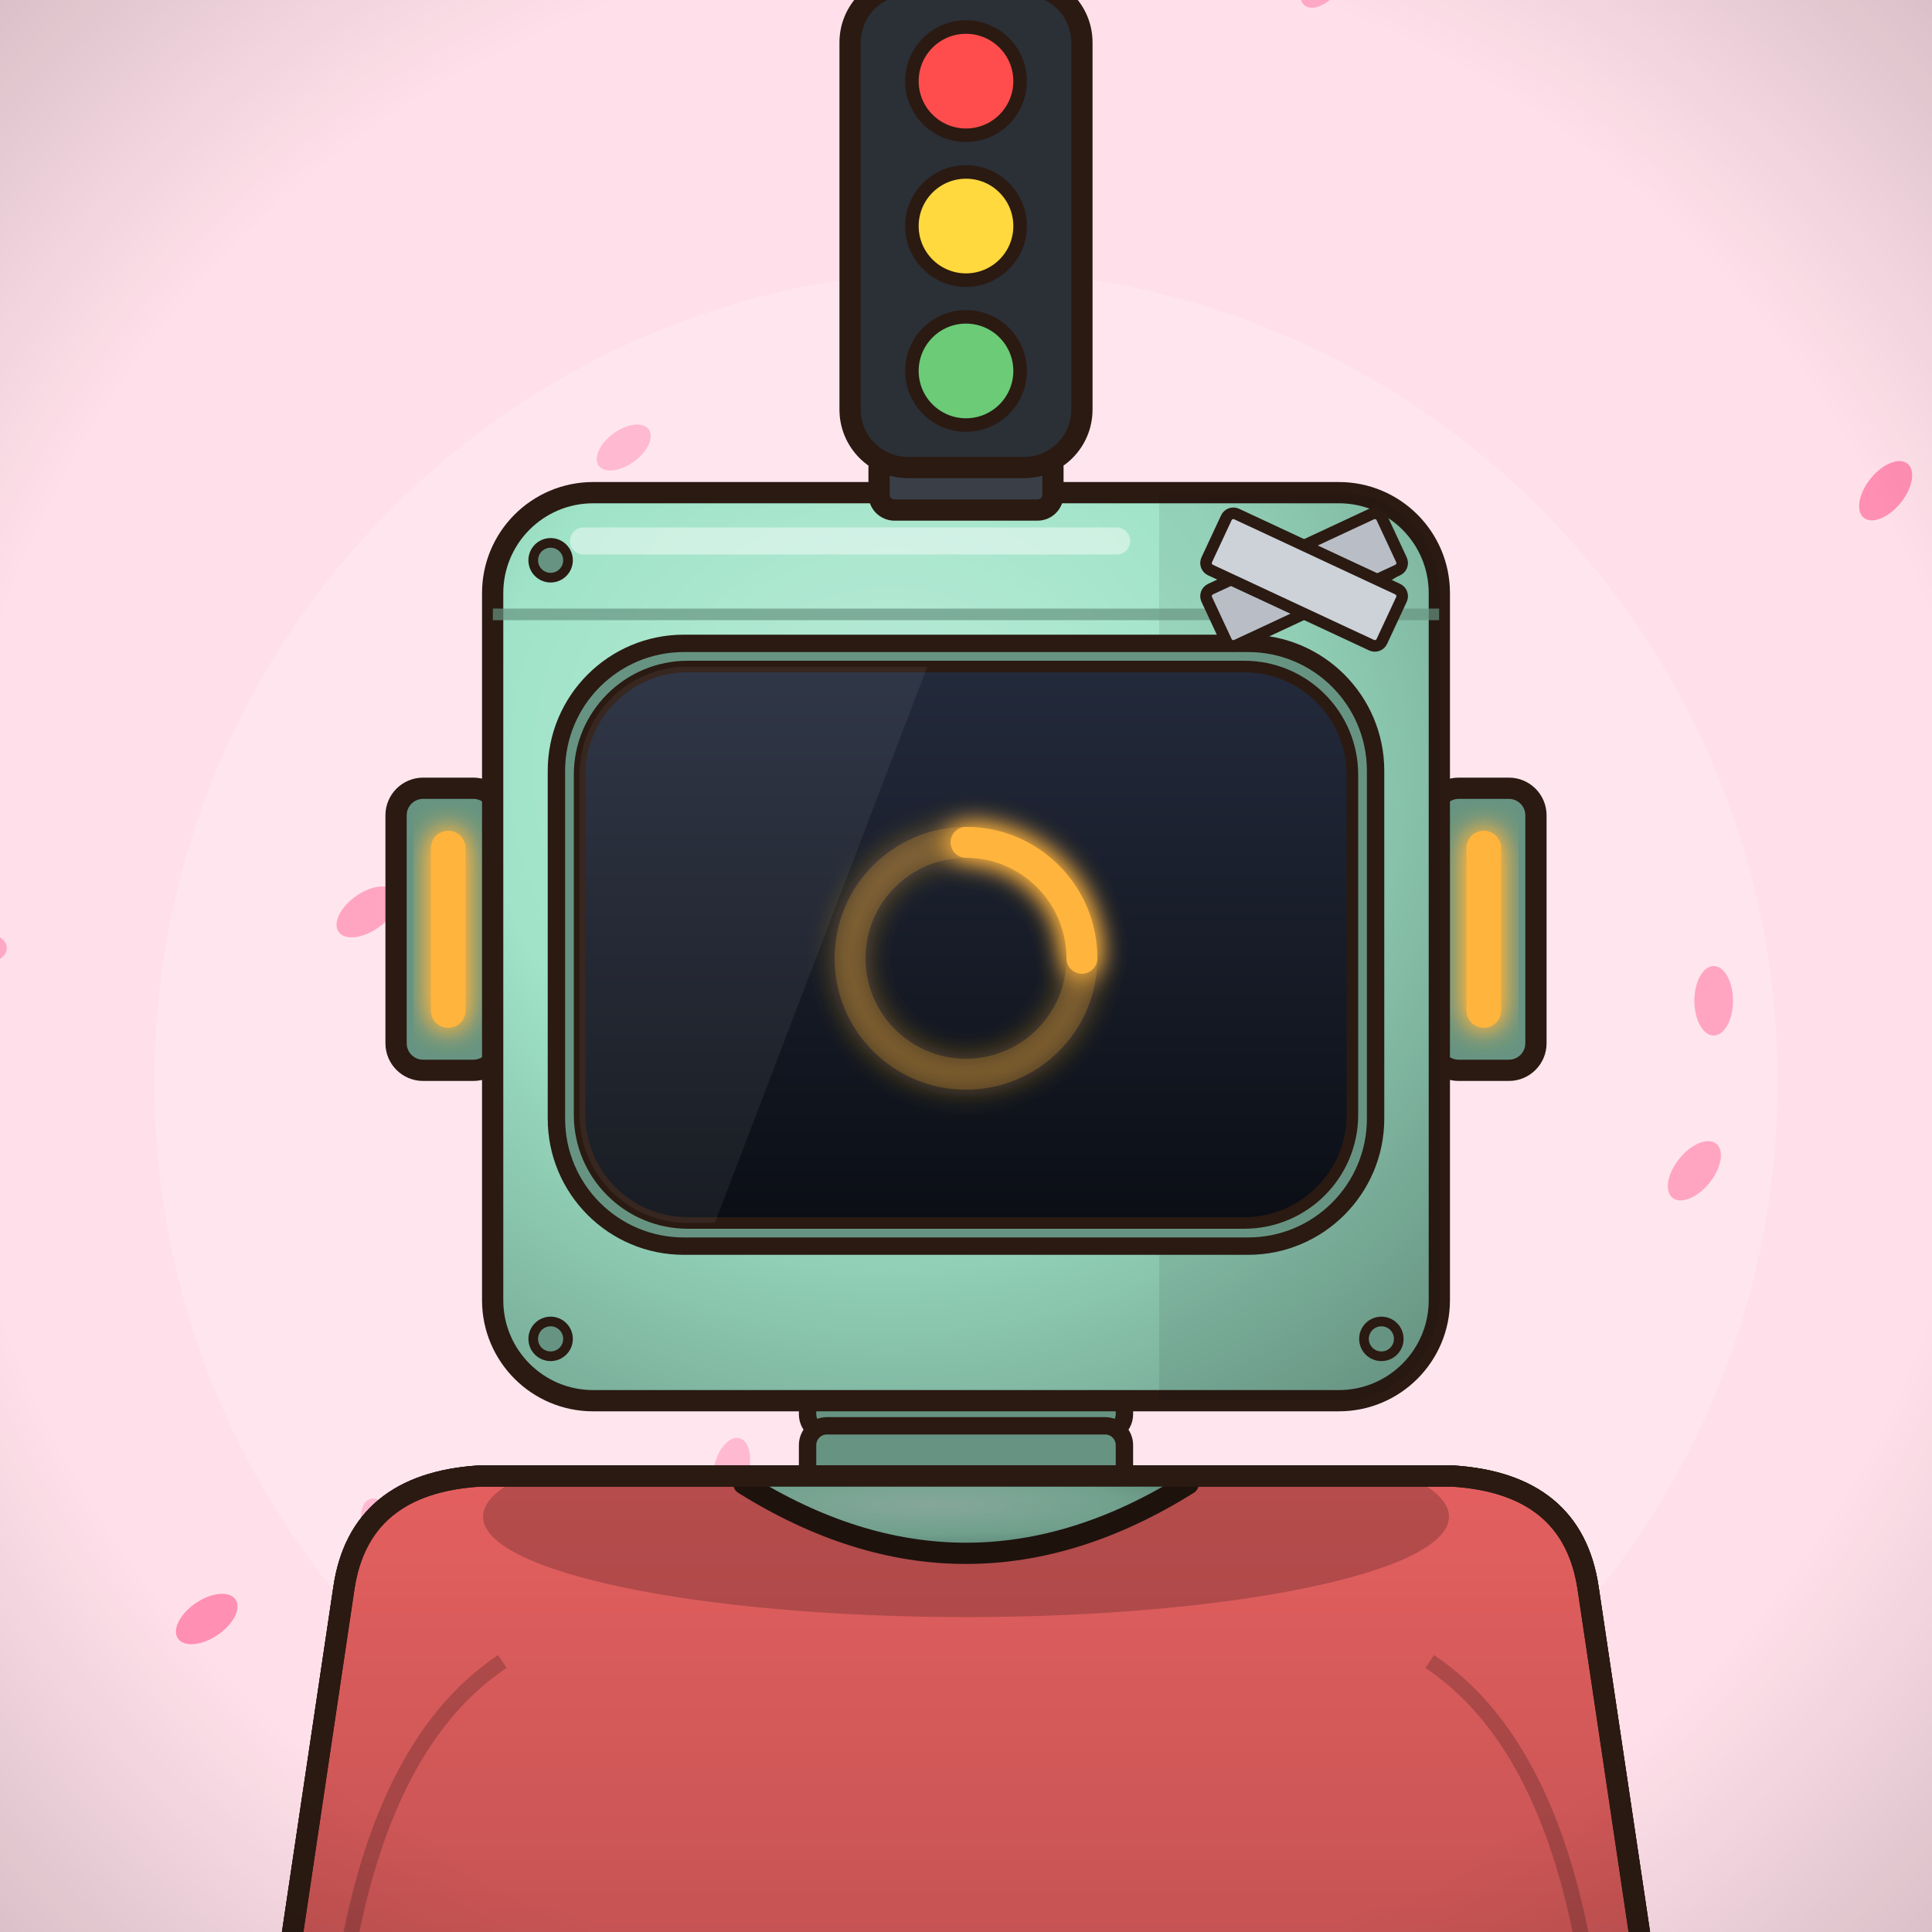
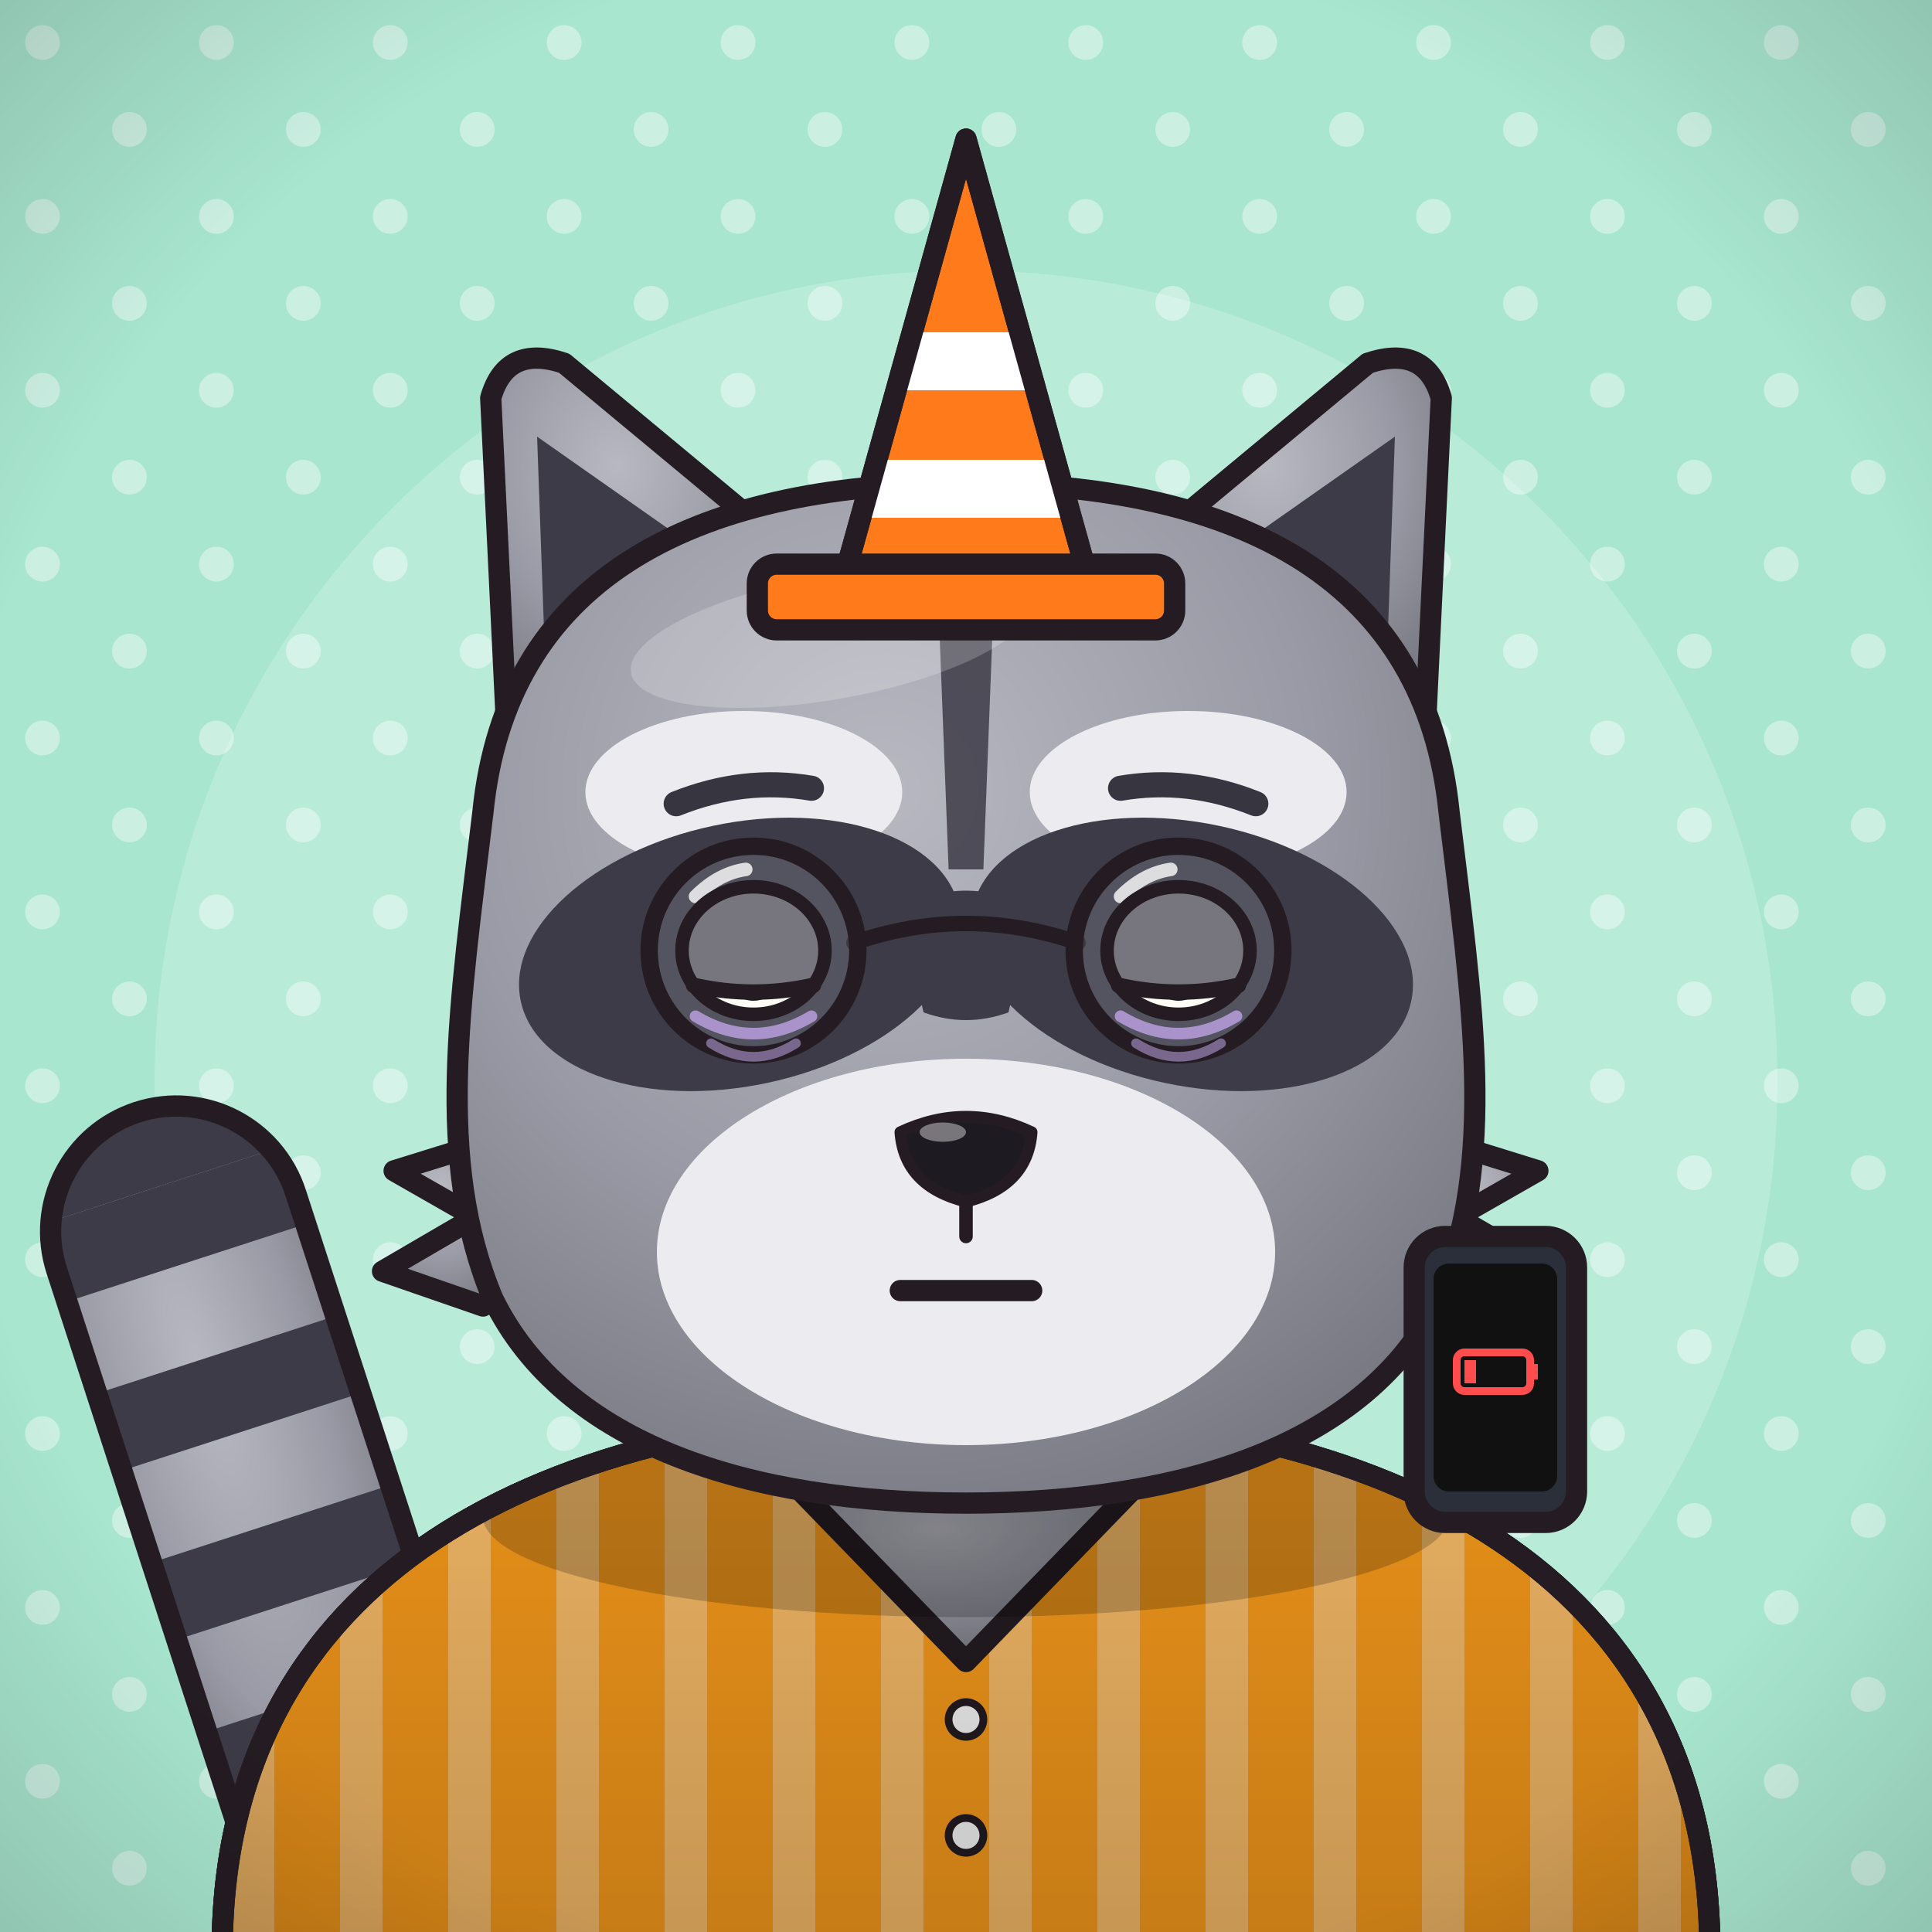
<svg xmlns="http://www.w3.org/2000/svg" viewBox="0 0 1000 1000" width="1000" height="1000">
  <defs>
    <clipPath id="bodyclip">
-       <path d="M150 1010 L178 822 Q186 768 248 764 L752 764 Q814 768 822 822 L850 1010 Z" />
+       <path d="M115 1010 C115 815 280 730 500 730 C720 730 885 815 885 1010 Z" />
    </clipPath>
    <radialGradient id="fs" cx=".42" cy=".3" r=".85">
-       <stop offset="0" stop-color="#bcebd9" />
-       <stop offset=".5" stop-color="#9fe3c8" />
-       <stop offset="1" stop-color="#72a390" />
+       <stop offset="0" stop-color="#b8b8c1" />
+       <stop offset=".5" stop-color="#9a9aa6" />
+       <stop offset="1" stop-color="#6f6f78" />
    </radialGradient>
-     <filter id="led" x="-50%" y="-50%" width="200%" height="200%">
-       <feGaussianBlur stdDeviation="7" result="b" />
-       <feMerge>
-         <feMergeNode in="b" />
-         <feMergeNode in="b" />
-         <feMergeNode in="SourceGraphic" />
-       </feMerge>
-     </filter>
-     <linearGradient id="visor" x1="0" y1="0" x2="0" y2="1">
-       <stop offset="0" stop-color="#232a3b" />
-       <stop offset="1" stop-color="#0b0e15" />
-     </linearGradient>
-     <clipPath id="visorclip">
-       <rect x="300" y="345" width="400" height="288" rx="56" />
-     </clipPath>
-     <clipPath id="headclip">
-       <rect x="255" y="255" width="490" height="470" rx="52" />
-     </clipPath>
    <linearGradient id="bodyshade" x1="0" y1="0" x2="0" y2="1">
      <stop offset=".55" stop-color="#000" stop-opacity="0" />
      <stop offset="1" stop-color="#000" stop-opacity=".22" />
    </linearGradient>
+     <clipPath id="eye0">
+       <ellipse cx="390" cy="492" rx="37" ry="33" />
+     </clipPath>
+     <clipPath id="eye1">
+       <ellipse cx="610" cy="492" rx="37" ry="33" />
+     </clipPath>
+     <clipPath id="tailclip">
+       <rect x="105" y="560" width="130" height="460" rx="65" />
+     </clipPath>
+     <pattern id="pat" width="90" height="90" patternUnits="userSpaceOnUse">
+       <circle cx="22" cy="22" r="9" fill="#fff" />
+       <circle cx="67" cy="67" r="9" fill="#fff" />
+     </pattern>
    <radialGradient id="vig" r=".75">
      <stop offset=".7" stop-color="#000" stop-opacity="0" />
      <stop offset="1" stop-color="#000" stop-opacity=".18" />
    </radialGradient>
  </defs>
-   <rect width="1000" height="1000" fill="#ffe0ea" />
-   <ellipse cx="57" cy="340" rx="16" ry="9" fill="#ff9fbf" opacity=".85" transform="rotate(138 4 32)" />
-   <ellipse cx="141" cy="724" rx="16" ry="9" fill="#ff9fbf" opacity=".85" transform="rotate(152 149 53)" />
-   <ellipse cx="458" cy="183" rx="16" ry="9" fill="#ff9fbf" opacity=".85" transform="rotate(105 197 441)" />
-   <ellipse cx="927" cy="808" rx="16" ry="9" fill="#ff9fbf" opacity=".85" transform="rotate(39 543 523)" />
-   <ellipse cx="622" cy="921" rx="16" ry="9" fill="#ff9fbf" opacity=".85" transform="rotate(121 78 252)" />
-   <ellipse cx="529" cy="589" rx="16" ry="9" fill="#ff9fbf" opacity=".85" transform="rotate(153 576 592)" />
-   <ellipse cx="577" cy="516" rx="16" ry="9" fill="#ff9fbf" opacity=".85" transform="rotate(69 187 377)" />
-   <ellipse cx="214" cy="69" rx="16" ry="9" fill="#ff9fbf" opacity=".85" transform="rotate(144 242 168)" />
-   <ellipse cx="181" cy="338" rx="16" ry="9" fill="#ff9fbf" opacity=".85" transform="rotate(98 604 159)" />
-   <ellipse cx="802" cy="851" rx="16" ry="9" fill="#ff9fbf" opacity=".85" transform="rotate(25 256 810)" />
-   <ellipse cx="515" cy="932" rx="16" ry="9" fill="#ff9fbf" opacity=".85" transform="rotate(93 828 678)" />
-   <ellipse cx="517" cy="998" rx="16" ry="9" fill="#ff9fbf" opacity=".85" transform="rotate(2 603 370)" />
-   <ellipse cx="666" cy="845" rx="16" ry="9" fill="#ff9fbf" opacity=".85" transform="rotate(120 526 874)" />
-   <ellipse cx="654" cy="936" rx="16" ry="9" fill="#ff9fbf" opacity=".85" transform="rotate(89 249 289)" />
-   <ellipse cx="699" cy="149" rx="16" ry="9" fill="#ff9fbf" opacity=".85" transform="rotate(164 628 386)" />
-   <ellipse cx="350" cy="651" rx="16" ry="9" fill="#ff9fbf" opacity=".85" transform="rotate(112 138 132)" />
-   <ellipse cx="686" cy="474" rx="16" ry="9" fill="#ff9fbf" opacity=".85" transform="rotate(129 801 232)" />
-   <ellipse cx="540" cy="900" rx="16" ry="9" fill="#ff9fbf" opacity=".85" transform="rotate(121 776 668)" />
-   <ellipse cx="835" cy="973" rx="16" ry="9" fill="#ff9fbf" opacity=".85" transform="rotate(123 108 426)" />
-   <ellipse cx="410" cy="729" rx="16" ry="9" fill="#ff9fbf" opacity=".85" transform="rotate(34 938 406)" />
-   <ellipse cx="949" cy="862" rx="16" ry="9" fill="#ff9fbf" opacity=".85" transform="rotate(61 32 365)" />
-   <ellipse cx="892" cy="541" rx="16" ry="9" fill="#ff9fbf" opacity=".85" transform="rotate(179 440 512)" />
-   <ellipse cx="877" cy="606" rx="18" ry="10" fill="#ff8fb3" transform="rotate(129 877 606)" />
-   <ellipse cx="887" cy="518" rx="18" ry="10" fill="#ff8fb3" transform="rotate(90 887 518)" />
-   <ellipse cx="760" cy="806" rx="18" ry="10" fill="#ff8fb3" transform="rotate(118 760 806)" />
-   <ellipse cx="595" cy="403" rx="18" ry="10" fill="#ff8fb3" transform="rotate(32 595 403)" />
-   <ellipse cx="976" cy="254" rx="18" ry="10" fill="#ff8fb3" transform="rotate(129 976 254)" />
-   <ellipse cx="107" cy="838" rx="18" ry="10" fill="#ff8fb3" transform="rotate(146 107 838)" />
-   <ellipse cx="190" cy="472" rx="18" ry="10" fill="#ff8fb3" transform="rotate(145 190 472)" />
-   <ellipse cx="178" cy="943" rx="18" ry="10" fill="#ff8fb3" transform="rotate(169 178 943)" />
-   <ellipse cx="442" cy="804" rx="18" ry="10" fill="#ff8fb3" transform="rotate(36 442 804)" />
-   <ellipse cx="587" cy="487" rx="18" ry="10" fill="#ff8fb3" transform="rotate(52 587 487)" />
+   <rect width="1000" height="1000" fill="#a8e6cf" />
+   <rect width="1000" height="1000" fill="url(#pat)" opacity=".4" />
  <circle cx="500" cy="560" r="420" fill="#fff" opacity=".2" />
-   <rect x="418" y="712" width="164" height="30" rx="10" fill="#679482" stroke="#2a1a12" stroke-width="9" stroke-linejoin="round" stroke-linecap="round" />
-   <rect x="418" y="738" width="164" height="30" rx="10" fill="#679482" stroke="#2a1a12" stroke-width="9" stroke-linejoin="round" stroke-linecap="round" />
-   <path d="M150 1010 L178 822 Q186 768 248 764 L752 764 Q814 768 822 822 L850 1010 Z" fill="url(#fs)" stroke="#2a1a12" stroke-width="11" stroke-linejoin="round" stroke-linecap="round" />
+   <g transform="rotate(-18 170 880)">
+     <rect x="105" y="560" width="130" height="460" rx="65" fill="url(#fs)" />
+     <g clip-path="url(#tailclip)">
+       <rect x="95" y="600" width="150" height="42" fill="#3d3b47" />
+       <rect x="95" y="692" width="150" height="42" fill="#3d3b47" />
+       <rect x="95" y="784" width="150" height="42" fill="#3d3b47" />
+       <rect x="95" y="876" width="150" height="42" fill="#3d3b47" />
+       <rect x="95" y="968" width="150" height="42" fill="#3d3b47" />
+       <rect x="95" y="550" width="150" height="50" fill="#3d3b47" />
+     </g>
+     <rect x="105" y="560" width="130" height="460" rx="65" fill="none" stroke="#241c22" stroke-width="11" stroke-linejoin="round" stroke-linecap="round" />
+   </g>
+   <path d="M115 1010 C115 815 280 730 500 730 C720 730 885 815 885 1010 Z" fill="url(#fs)" stroke="#241c22" stroke-width="11" stroke-linejoin="round" stroke-linecap="round" />
  <g clip-path="url(#bodyclip)">
-     <rect x="590" y="760" width="400" height="300" fill="#000" opacity=".08" />
-     <path d="M300 800 L300 1010 M700 800 L700 1010" stroke="#679482" stroke-width="6" opacity=".6" />
+     <ellipse cx="500" cy="985" rx="230" ry="165" fill="#ecebef" opacity=".75" />
  </g>
-   <circle cx="235" cy="835" r="16" fill="#679482" stroke="#2a1a12" stroke-width="6" stroke-linejoin="round" stroke-linecap="round" />
-   <circle cx="765" cy="835" r="16" fill="#679482" stroke="#2a1a12" stroke-width="6" stroke-linejoin="round" stroke-linecap="round" />
-   <rect x="398" y="830" width="204" height="124" rx="22" fill="#e4f7f0" stroke="#2a1a12" stroke-width="9" stroke-linejoin="round" stroke-linecap="round" />
-   <circle cx="448" cy="892" r="18" fill="#ff8fc7" stroke="#2a1a12" stroke-width="6" stroke-linejoin="round" stroke-linecap="round" />
-   <circle cx="500" cy="892" r="18" fill="#ffd93d" stroke="#2a1a12" stroke-width="6" stroke-linejoin="round" stroke-linecap="round" />
-   <circle cx="552" cy="892" r="18" fill="#6bcb77" stroke="#2a1a12" stroke-width="6" stroke-linejoin="round" stroke-linecap="round" />
  <g clip-path="url(#bodyclip)">
-     <rect width="1000" height="1000" fill="#ff6b6b" />
-     <path d="M180 1010 Q200 900 260 860" fill="none" stroke="#cc5656" stroke-width="8" />
-     <path d="M820 1010 Q800 900 740 860" fill="none" stroke="#cc5656" stroke-width="8" />
+     <rect width="1000" height="1000" fill="#ff9f1c" />
+     <rect x="120" y="700" width="22" height="330" fill="#fff" opacity=".35" />
+     <rect x="176" y="700" width="22" height="330" fill="#fff" opacity=".35" />
+     <rect x="232" y="700" width="22" height="330" fill="#fff" opacity=".35" />
+     <rect x="288" y="700" width="22" height="330" fill="#fff" opacity=".35" />
+     <rect x="344" y="700" width="22" height="330" fill="#fff" opacity=".35" />
+     <rect x="400" y="700" width="22" height="330" fill="#fff" opacity=".35" />
+     <rect x="456" y="700" width="22" height="330" fill="#fff" opacity=".35" />
+     <rect x="512" y="700" width="22" height="330" fill="#fff" opacity=".35" />
+     <rect x="568" y="700" width="22" height="330" fill="#fff" opacity=".35" />
+     <rect x="624" y="700" width="22" height="330" fill="#fff" opacity=".35" />
+     <rect x="680" y="700" width="22" height="330" fill="#fff" opacity=".35" />
+     <rect x="736" y="700" width="22" height="330" fill="#fff" opacity=".35" />
+     <rect x="792" y="700" width="22" height="330" fill="#fff" opacity=".35" />
+     <rect x="848" y="700" width="22" height="330" fill="#fff" opacity=".35" />
  </g>
-   <path d="M150 1010 L178 822 Q186 768 248 764 L752 764 Q814 768 822 822 L850 1010 Z" fill="none" stroke="#2a1a12" stroke-width="11" stroke-linejoin="round" stroke-linecap="round" />
-   <path d="M385 768 Q500 840 615 768" fill="url(#fs)" stroke="#2a1a12" stroke-width="11" stroke-linejoin="round" stroke-linecap="round" />
+   <path d="M115 1010 C115 815 280 730 500 730 C720 730 885 815 885 1010 Z" fill="none" stroke="#241c22" stroke-width="11" stroke-linejoin="round" stroke-linecap="round" />
+   <path d="M405 762 L500 860 L595 762" fill="url(#fs)" stroke="#241c22" stroke-width="11" stroke-linejoin="round" stroke-linecap="round" />
+   <circle cx="500" cy="890" r="9" fill="#fff" stroke="#241c22" stroke-width="4" stroke-linejoin="round" stroke-linecap="round" />
+   <circle cx="500" cy="950" r="9" fill="#fff" stroke="#241c22" stroke-width="4" stroke-linejoin="round" stroke-linecap="round" />
  <g clip-path="url(#bodyclip)">
    <rect width="1000" height="1000" fill="url(#bodyshade)" />
    <ellipse cx="500" cy="785" rx="250" ry="52" fill="#000" opacity=".2" />
  </g>
-   <path d="M150 1010 L178 822 Q186 768 248 764 L752 764 Q814 768 822 822 L850 1010 Z" fill="none" stroke="#2a1a12" stroke-width="11" stroke-linejoin="round" stroke-linecap="round" />
-   <rect x="205" y="408" width="54" height="146" rx="14" fill="#679482" stroke="#2a1a12" stroke-width="11" stroke-linejoin="round" stroke-linecap="round" />
-   <rect x="223" y="430" width="18" height="102" rx="9" fill="#ffb43d" filter="url(#led)" />
-   <rect x="741" y="408" width="54" height="146" rx="14" fill="#679482" stroke="#2a1a12" stroke-width="11" stroke-linejoin="round" stroke-linecap="round" />
-   <rect x="759" y="430" width="18" height="102" rx="9" fill="#ffb43d" filter="url(#led)" />
-   <rect x="255" y="255" width="490" height="470" rx="52" fill="url(#fs)" stroke="#2a1a12" stroke-width="11" stroke-linejoin="round" stroke-linecap="round" />
-   <g clip-path="url(#headclip)">
-     <rect x="600" y="240" width="200" height="520" fill="#000" opacity=".08" />
-     <path d="M255 318 L745 318" stroke="#679482" stroke-width="6" opacity=".7" />
+   <path d="M115 1010 C115 815 280 730 500 730 C720 730 885 815 885 1010 Z" fill="none" stroke="#241c22" stroke-width="11" stroke-linejoin="round" stroke-linecap="round" />
+   <path d="M262 372 L254 206 Q262 178 292 188 L410 286 Z" fill="url(#fs)" stroke="#241c22" stroke-width="11" stroke-linejoin="round" stroke-linecap="round" />
+   <path d="M738 372 L746 206 Q738 178 708 188 L590 286 Z" fill="url(#fs)" stroke="#241c22" stroke-width="11" stroke-linejoin="round" stroke-linecap="round" />
+   <path d="M282 338 L278 226 L372 292 Z" fill="#3d3b47" />
+   <path d="M718 338 L722 226 L628 292 Z" fill="#3d3b47" />
+   <path d="M262 588 L204 606 L246 630 L198 658 L250 676 L270 652 Z" fill="url(#fs)" stroke="#241c22" stroke-width="11" stroke-linejoin="round" stroke-linecap="round" />
+   <path d="M738 588 L796 606 L754 630 L802 658 L750 676 L730 652 Z" fill="url(#fs)" stroke="#241c22" stroke-width="11" stroke-linejoin="round" stroke-linecap="round" />
+   <path d="M500 250 C645 250 738 302 750 420 C762 520 775 600 745 672 C708 748 612 778 500 778 C388 778 292 748 255 672 C225 600 238 520 250 420 C262 302 355 250 500 250 Z" fill="url(#fs)" stroke="#241c22" stroke-width="11" stroke-linejoin="round" stroke-linecap="round" />
+   <ellipse cx="385" cy="410" rx="82" ry="42" fill="#ecebef" />
+   <ellipse cx="615" cy="410" rx="82" ry="42" fill="#ecebef" />
+   <ellipse cx="500" cy="648" rx="160" ry="100" fill="#ecebef" />
+   <path d="M484 268 Q500 260 516 268 L509 450 L491 450 Z" fill="#3d3b47" opacity=".85" />
+   <ellipse cx="383" cy="494" rx="116" ry="68" transform="rotate(-12 383 494)" fill="#3d3b47" />
+   <ellipse cx="617" cy="494" rx="116" ry="68" transform="rotate(12 617 494)" fill="#3d3b47" />
+   <path d="M466 470 Q500 452 534 470 L522 524 Q500 532 478 524 Z" fill="#3d3b47" />
+   <ellipse cx="430" cy="330" rx="105" ry="32" fill="#fff" opacity=".2" transform="rotate(-10 430 330)" />
+   <path d="M466 586 Q500 570 534 586 Q532 614 500 622 Q468 614 466 586 Z" fill="#1e1a22" stroke="#241c22" stroke-width="6" stroke-linejoin="round" stroke-linecap="round" />
+   <ellipse cx="488" cy="586" rx="12" ry="5" fill="#fff" opacity=".4" />
+   <path d="M500 622 L500 640" stroke="#241c22" stroke-width="7" stroke-linejoin="round" stroke-linecap="round" />
+   <path d="M442 488 Q500 468 558 488" fill="none" stroke="#241c22" stroke-width="8" stroke-linejoin="round" stroke-linecap="round" />
+   <circle cx="390" cy="492" r="54" fill="#dff1ff" fill-opacity=".14" stroke="#241c22" stroke-width="9" stroke-linejoin="round" stroke-linecap="round" />
+   <path d="M360 464 q12 -12 26 -14" fill="none" stroke="#fff" stroke-width="7" stroke-linecap="round" opacity=".8" />
+   <circle cx="610" cy="492" r="54" fill="#dff1ff" fill-opacity=".14" stroke="#241c22" stroke-width="9" stroke-linejoin="round" stroke-linecap="round" />
+   <path d="M580 464 q12 -12 26 -14" fill="none" stroke="#fff" stroke-width="7" stroke-linecap="round" opacity=".8" />
+   <path d="M466 668 L534 668" fill="none" stroke="#241c22" stroke-width="11" stroke-linejoin="round" stroke-linecap="round" />
+   <path d="M350 416 Q385 402 420 408" fill="none" stroke="#373540" stroke-width="13" stroke-linecap="round" />
+   <path d="M580 408 Q615 402 650 416" fill="none" stroke="#373540" stroke-width="13" stroke-linecap="round" />
+   <ellipse cx="390" cy="492" rx="37" ry="33" fill="#fffdf6" />
+   <circle cx="390" cy="504" r="14" fill="#1e1a22" />
+   <circle cx="394.9" cy="498.4" r="4.48" fill="#fff" />
+   <g clip-path="url(#eye0)">
+     <rect x="351" y="457" width="78" height="53" fill="#77767e" />
  </g>
-   <rect x="295" y="273" width="290" height="14" rx="7" fill="#fff" opacity=".45" />
-   <circle cx="285" cy="290" r="9" fill="#679482" stroke="#2a1a12" stroke-width="5" stroke-linejoin="round" stroke-linecap="round" />
-   <circle cx="715" cy="290" r="9" fill="#679482" stroke="#2a1a12" stroke-width="5" stroke-linejoin="round" stroke-linecap="round" />
-   <circle cx="285" cy="693" r="9" fill="#679482" stroke="#2a1a12" stroke-width="5" stroke-linejoin="round" stroke-linecap="round" />
-   <circle cx="715" cy="693" r="9" fill="#679482" stroke="#2a1a12" stroke-width="5" stroke-linejoin="round" stroke-linecap="round" />
-   <rect x="288" y="333" width="424" height="312" rx="66" fill="#679482" stroke="#2a1a12" stroke-width="9" stroke-linejoin="round" stroke-linecap="round" />
-   <rect x="300" y="345" width="400" height="288" rx="56" fill="url(#visor)" stroke="#2a1a12" stroke-width="6" stroke-linejoin="round" stroke-linecap="round" />
-   <g clip-path="url(#visorclip)">
-     <path d="M300 345 L480 345 L370 633 L300 633 Z" fill="#fff" opacity=".06" />
+   <path d="M359 510 Q390 517 421 510" fill="none" stroke="#241c22" stroke-width="8" stroke-linejoin="round" stroke-linecap="round" />
+   <ellipse cx="390" cy="492" rx="37" ry="33" fill="none" stroke="#241c22" stroke-width="7" stroke-linejoin="round" stroke-linecap="round" />
+   <ellipse cx="610" cy="492" rx="37" ry="33" fill="#fffdf6" />
+   <circle cx="610" cy="504" r="14" fill="#1e1a22" />
+   <circle cx="614.9" cy="498.4" r="4.48" fill="#fff" />
+   <g clip-path="url(#eye1)">
+     <rect x="571" y="457" width="78" height="53" fill="#77767e" />
  </g>
-   <g transform="rotate(-25 675 300)">
-     <rect x="625" y="284" width="100" height="32" rx="4" fill="#b9bec6" stroke="#2a1a12" stroke-width="6" stroke-linejoin="round" stroke-linecap="round" />
+   <path d="M579 510 Q610 517 641 510" fill="none" stroke="#241c22" stroke-width="8" stroke-linejoin="round" stroke-linecap="round" />
+   <ellipse cx="610" cy="492" rx="37" ry="33" fill="none" stroke="#241c22" stroke-width="7" stroke-linejoin="round" stroke-linecap="round" />
+   <path d="M360 526 Q390 544 420 526" fill="none" stroke="#b49ad6" stroke-width="6" stroke-linecap="round" opacity="0.9" />
+   <path d="M368 540 Q390 554 412 540" fill="none" stroke="#b49ad6" stroke-width="5" stroke-linecap="round" opacity="0.6" />
+   <path d="M580 526 Q610 544 640 526" fill="none" stroke="#b49ad6" stroke-width="6" stroke-linecap="round" opacity="0.9" />
+   <path d="M588 540 Q610 554 632 540" fill="none" stroke="#b49ad6" stroke-width="5" stroke-linecap="round" opacity="0.6" />
+   <g transform="translate(0 -28)">
+     <path d="M436 330 L500 100 L564 330 Z" fill="#ff7a1a" stroke="#241c22" stroke-width="11" stroke-linejoin="round" stroke-linecap="round" />
+     <path d="M473 200 L527 200 L535 230 L465 230 Z M455 266 L545 266 L553 296 L447 296 Z" fill="#fff" />
+     <path d="M436 330 L500 100 L564 330 Z" fill="none" stroke="#241c22" stroke-width="11" stroke-linejoin="round" stroke-linecap="round" />
+     <rect x="392" y="320" width="216" height="34" rx="10" fill="#ff7a1a" stroke="#241c22" stroke-width="11" stroke-linejoin="round" stroke-linecap="round" />
  </g>
-   <g transform="rotate(25 675 300)">
-     <rect x="625" y="284" width="100" height="32" rx="4" fill="#cdd2d9" stroke="#2a1a12" stroke-width="6" stroke-linejoin="round" stroke-linecap="round" />
-   </g>
-   <g filter="url(#led)">
-     <circle cx="500" cy="496" r="60" fill="none" stroke="#ffb43d" stroke-opacity=".2" stroke-width="16" />
-     <path d="M500 436 A60 60 0 0 1 560 496" stroke="#ffb43d" stroke-width="16" stroke-linecap="round" stroke-linejoin="round" fill="none" />
-   </g>
-   <g transform="translate(0 -28)">
-     <rect x="455" y="262" width="90" height="30" rx="8" fill="#3a3f47" stroke="#2a1a12" stroke-width="11" stroke-linejoin="round" stroke-linecap="round" />
-     <rect x="440" y="20" width="120" height="250" rx="30" fill="#2b2f36" stroke="#2a1a12" stroke-width="11" stroke-linejoin="round" stroke-linecap="round" />
-     <circle cx="500" cy="70" r="28" fill="#ff4d4d" stroke="#2a1a12" stroke-width="7" stroke-linejoin="round" stroke-linecap="round" />
-     <circle cx="500" cy="145" r="28" fill="#ffd93d" stroke="#2a1a12" stroke-width="7" stroke-linejoin="round" stroke-linecap="round" />
-     <circle cx="500" cy="220" r="28" fill="#6bcb77" stroke="#2a1a12" stroke-width="7" stroke-linejoin="round" stroke-linecap="round" />
-   </g>
+   <rect x="732" y="640" width="84" height="148" rx="16" fill="#2b2f3a" stroke="#241c22" stroke-width="11" stroke-linejoin="round" stroke-linecap="round" />
+   <rect x="742" y="654" width="64" height="118" rx="8" fill="#111" />
+   <rect x="754" y="700" width="38" height="20" rx="4" fill="none" stroke="#ff4d4d" stroke-width="4" />
+   <rect x="758" y="704" width="6" height="12" fill="#ff4d4d" />
+   <rect x="792" y="706" width="4" height="8" fill="#ff4d4d" />
  <rect width="1000" height="1000" fill="url(#vig)" />
</svg>
